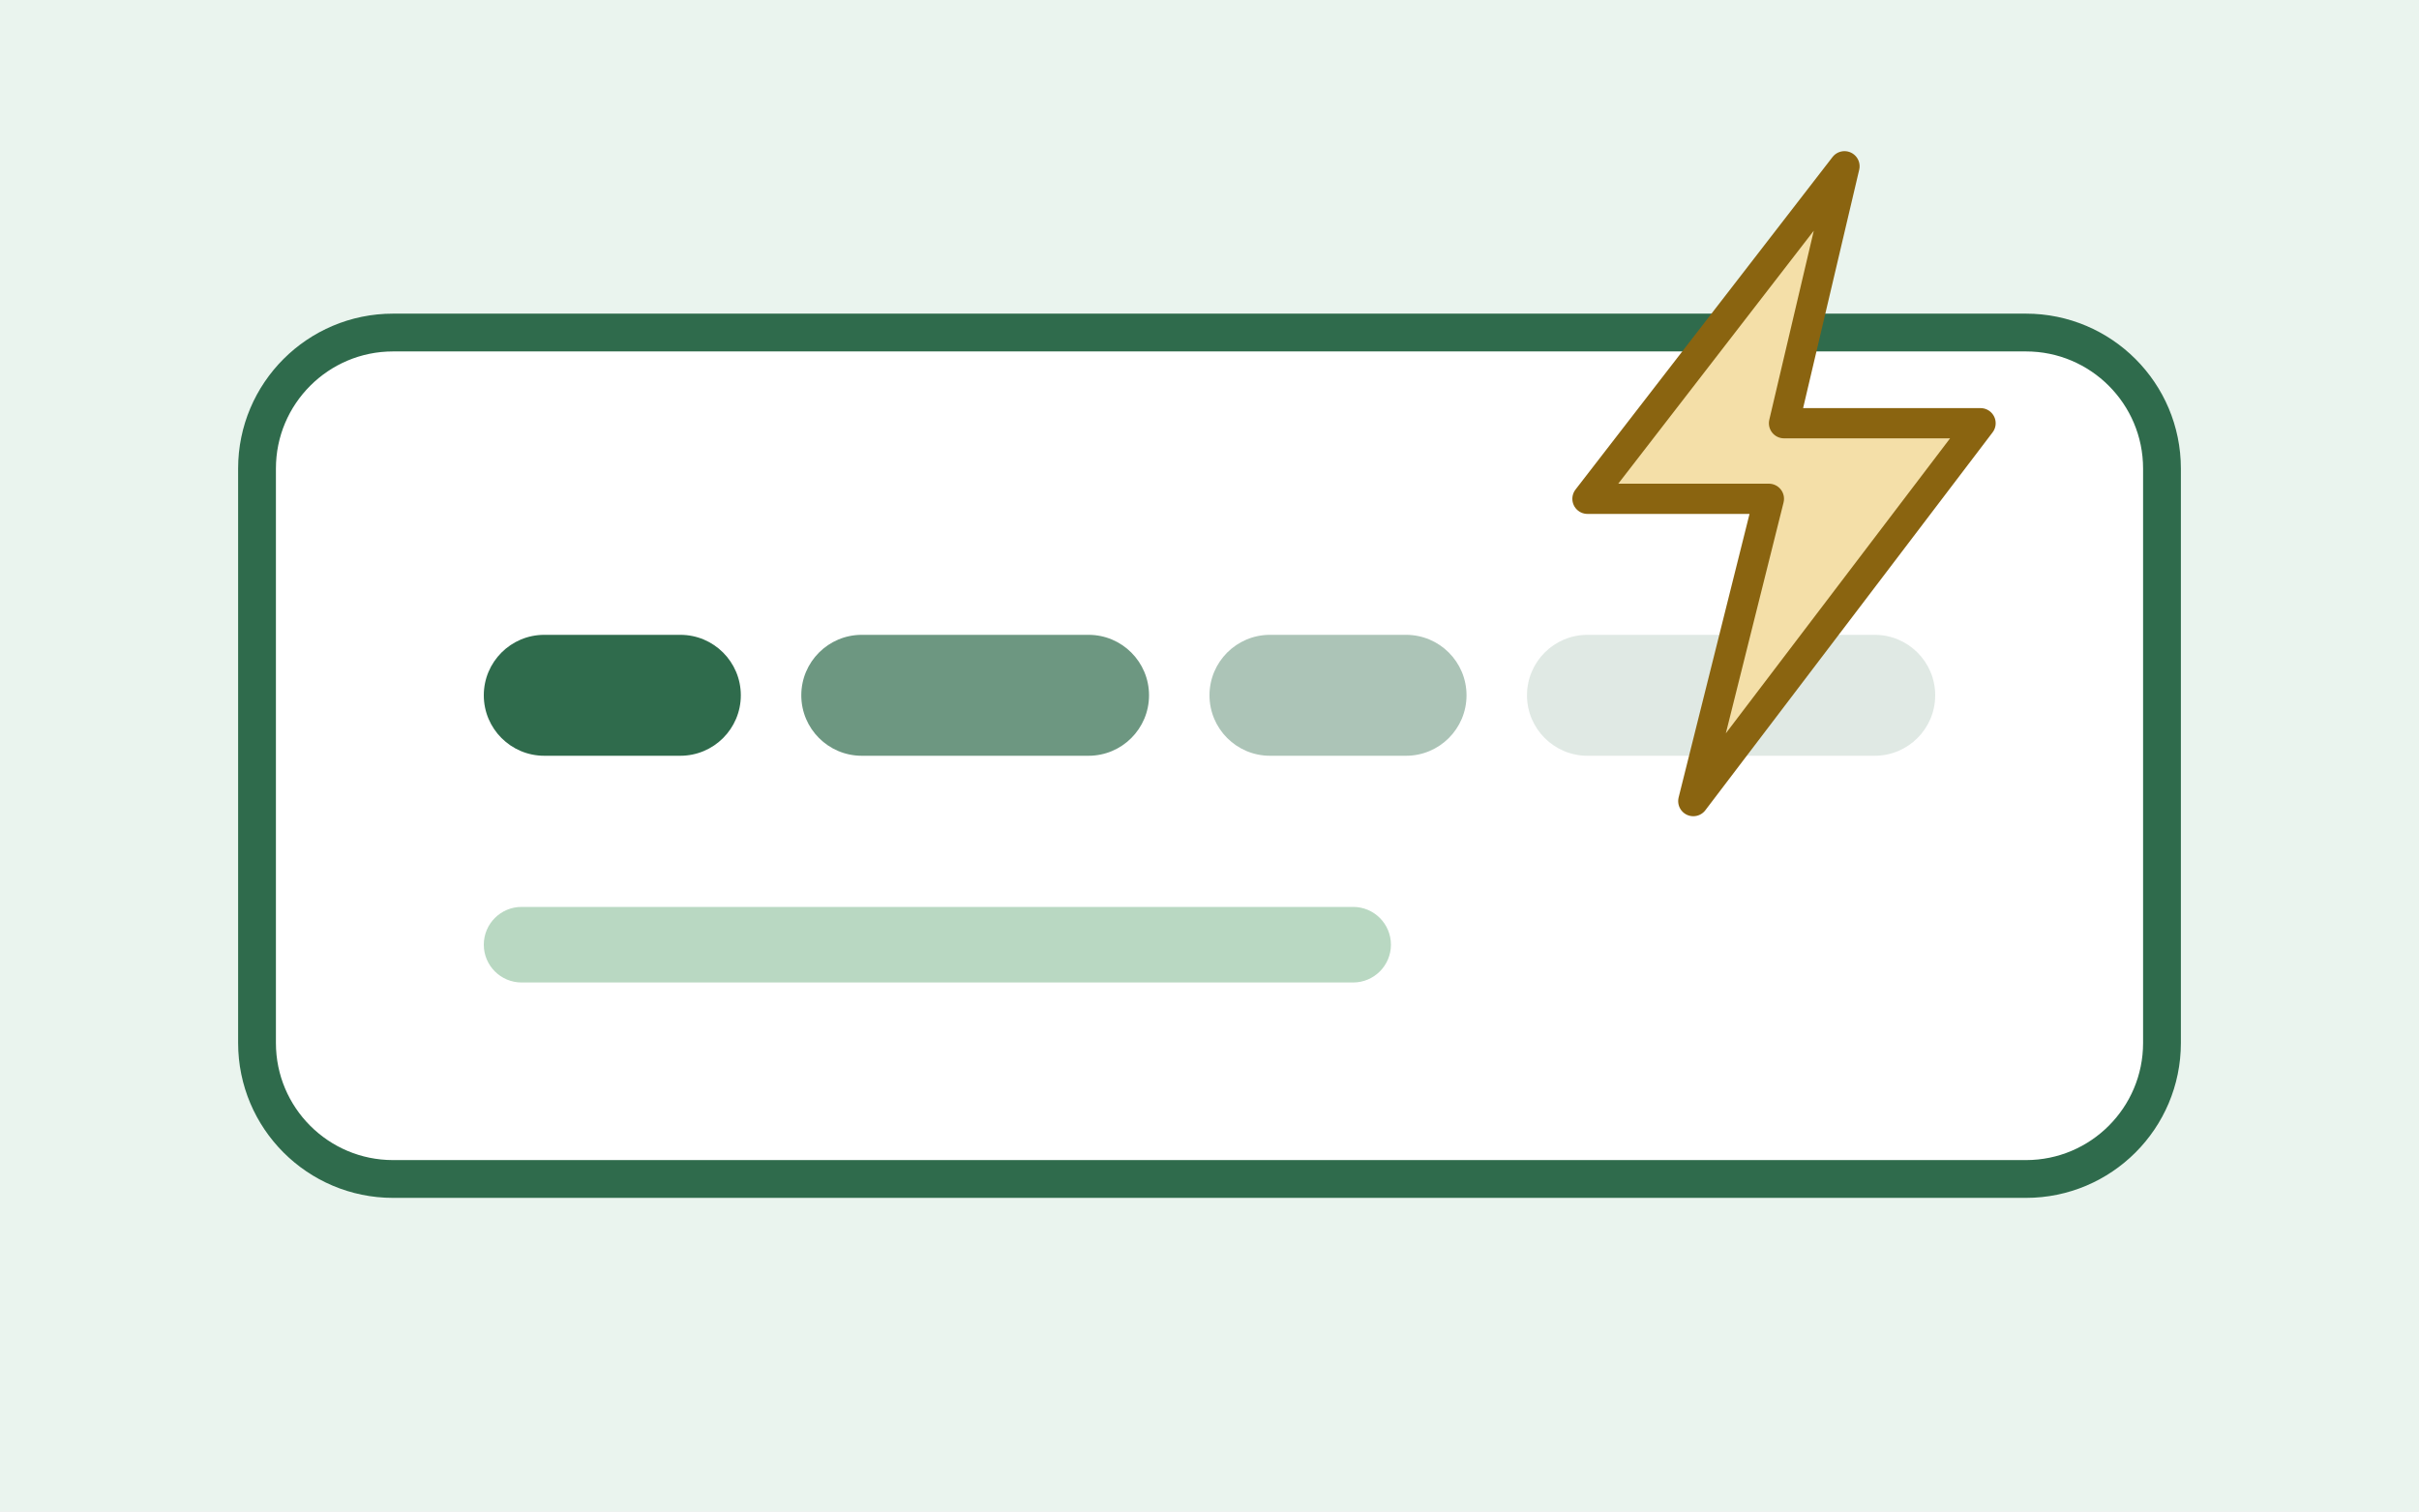
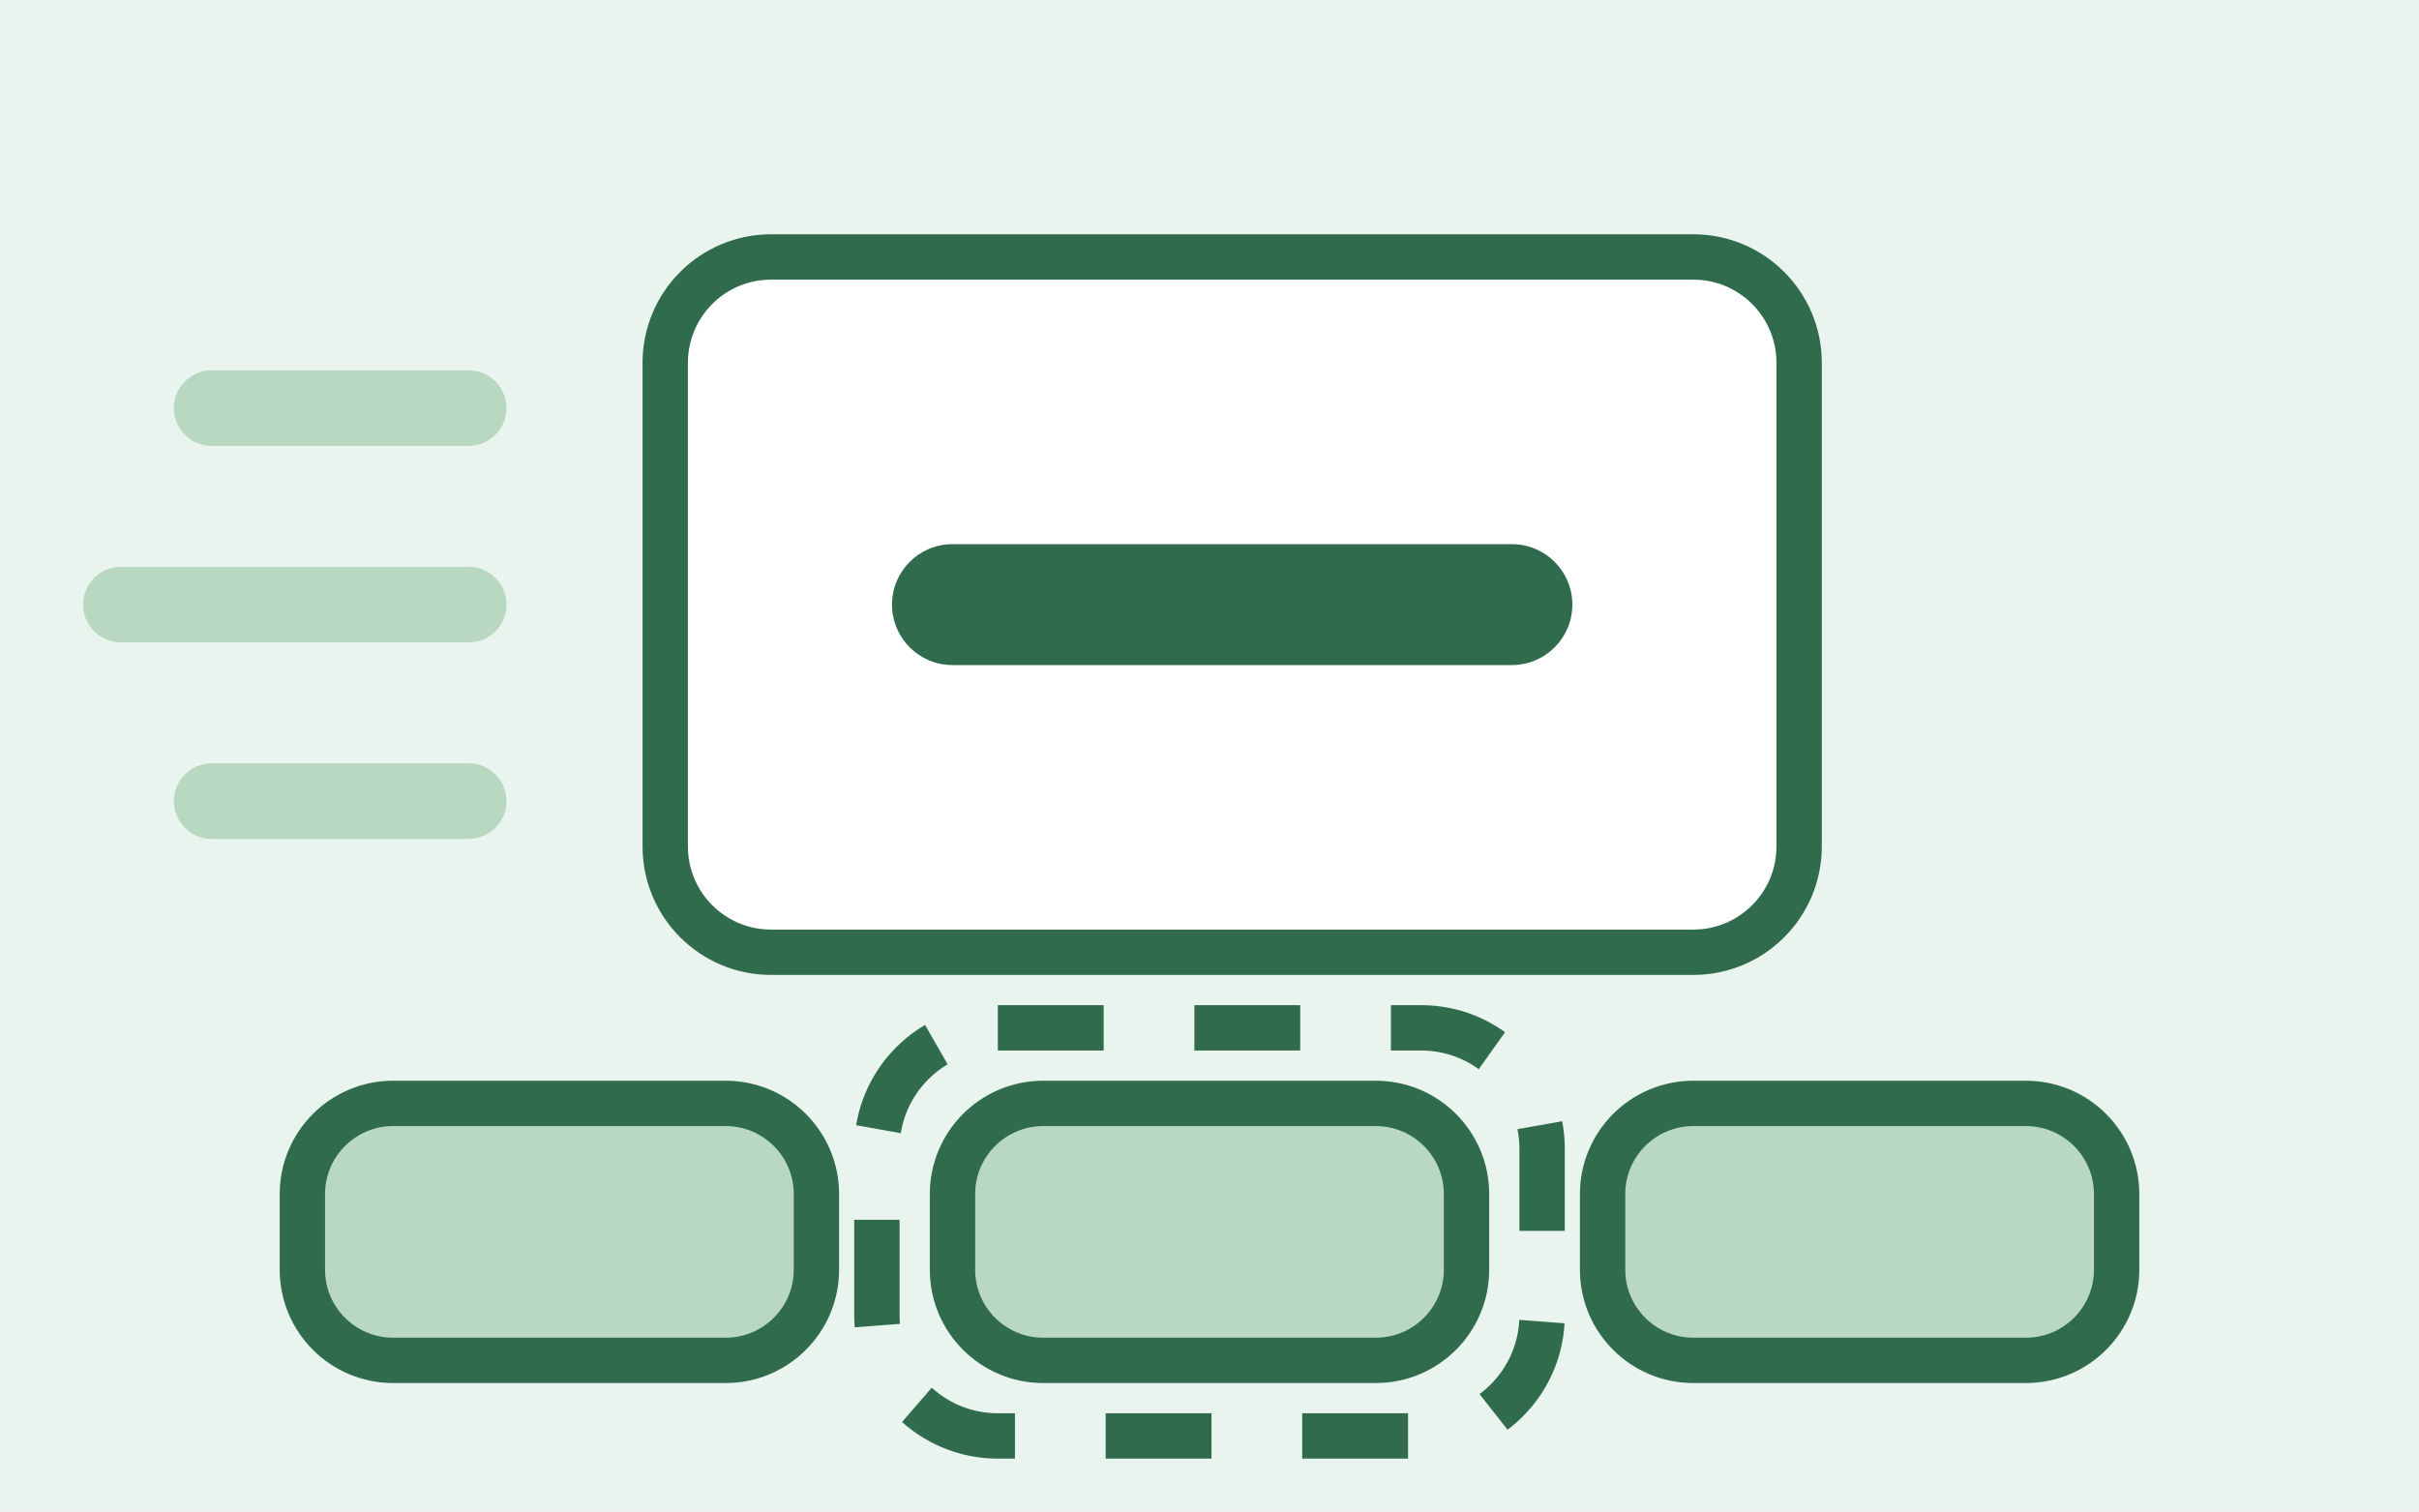
- <svg xmlns="http://www.w3.org/2000/svg" viewBox="0 0 320 200" role="img" aria-label="Un mot qui apparaît brièvement">
+ <svg xmlns="http://www.w3.org/2000/svg" viewBox="0 0 320 200" role="img" aria-label="Un mot montré très brièvement, puis reconnu">
  <rect width="320" height="200" fill="#eaf4ee" />
-   <rect x="34" y="44" width="252" height="112" rx="18" fill="#ffffff" stroke="#2f6b4c" stroke-width="5" />
-   <g>
-     <rect x="64" y="84" width="34" height="16" rx="8" fill="#2f6b4c" />
-     <rect x="106" y="84" width="46" height="16" rx="8" fill="#2f6b4c" opacity=".7" />
-     <rect x="160" y="84" width="34" height="16" rx="8" fill="#2f6b4c" opacity=".4" />
-     <rect x="202" y="84" width="54" height="16" rx="8" fill="#2f6b4c" opacity=".15" />
-   </g>
-   <path d="M244 22l-34 44h24l-10 40 38-50h-26l8-34z" fill="#f4dfa8" stroke="#8a6410" stroke-width="4" stroke-linejoin="round" />
-   <rect x="64" y="120" width="120" height="10" rx="5" fill="#b9d8c2" />
+   <path d="M28 54h34M16 80h46M28 106h34" stroke="#b9d8c2" stroke-width="10" stroke-linecap="round" />
+   <rect x="88" y="34" width="150" height="92" rx="14" fill="#fff" stroke="#2f6b4c" stroke-width="6" />
+   <rect x="118" y="72" width="90" height="16" rx="8" fill="#2f6b4c" />
+   <rect x="40" y="146" width="68" height="34" rx="12" fill="#b9d8c2" stroke="#2f6b4c" stroke-width="6" />
+   <rect x="126" y="146" width="68" height="34" rx="12" fill="#b9d8c2" stroke="#2f6b4c" stroke-width="6" />
+   <rect x="212" y="146" width="68" height="34" rx="12" fill="#b9d8c2" stroke="#2f6b4c" stroke-width="6" />
+   <rect x="116" y="136" width="88" height="54" rx="16" fill="none" stroke="#2f6b4c" stroke-width="6" stroke-dasharray="14 12" />
</svg>
